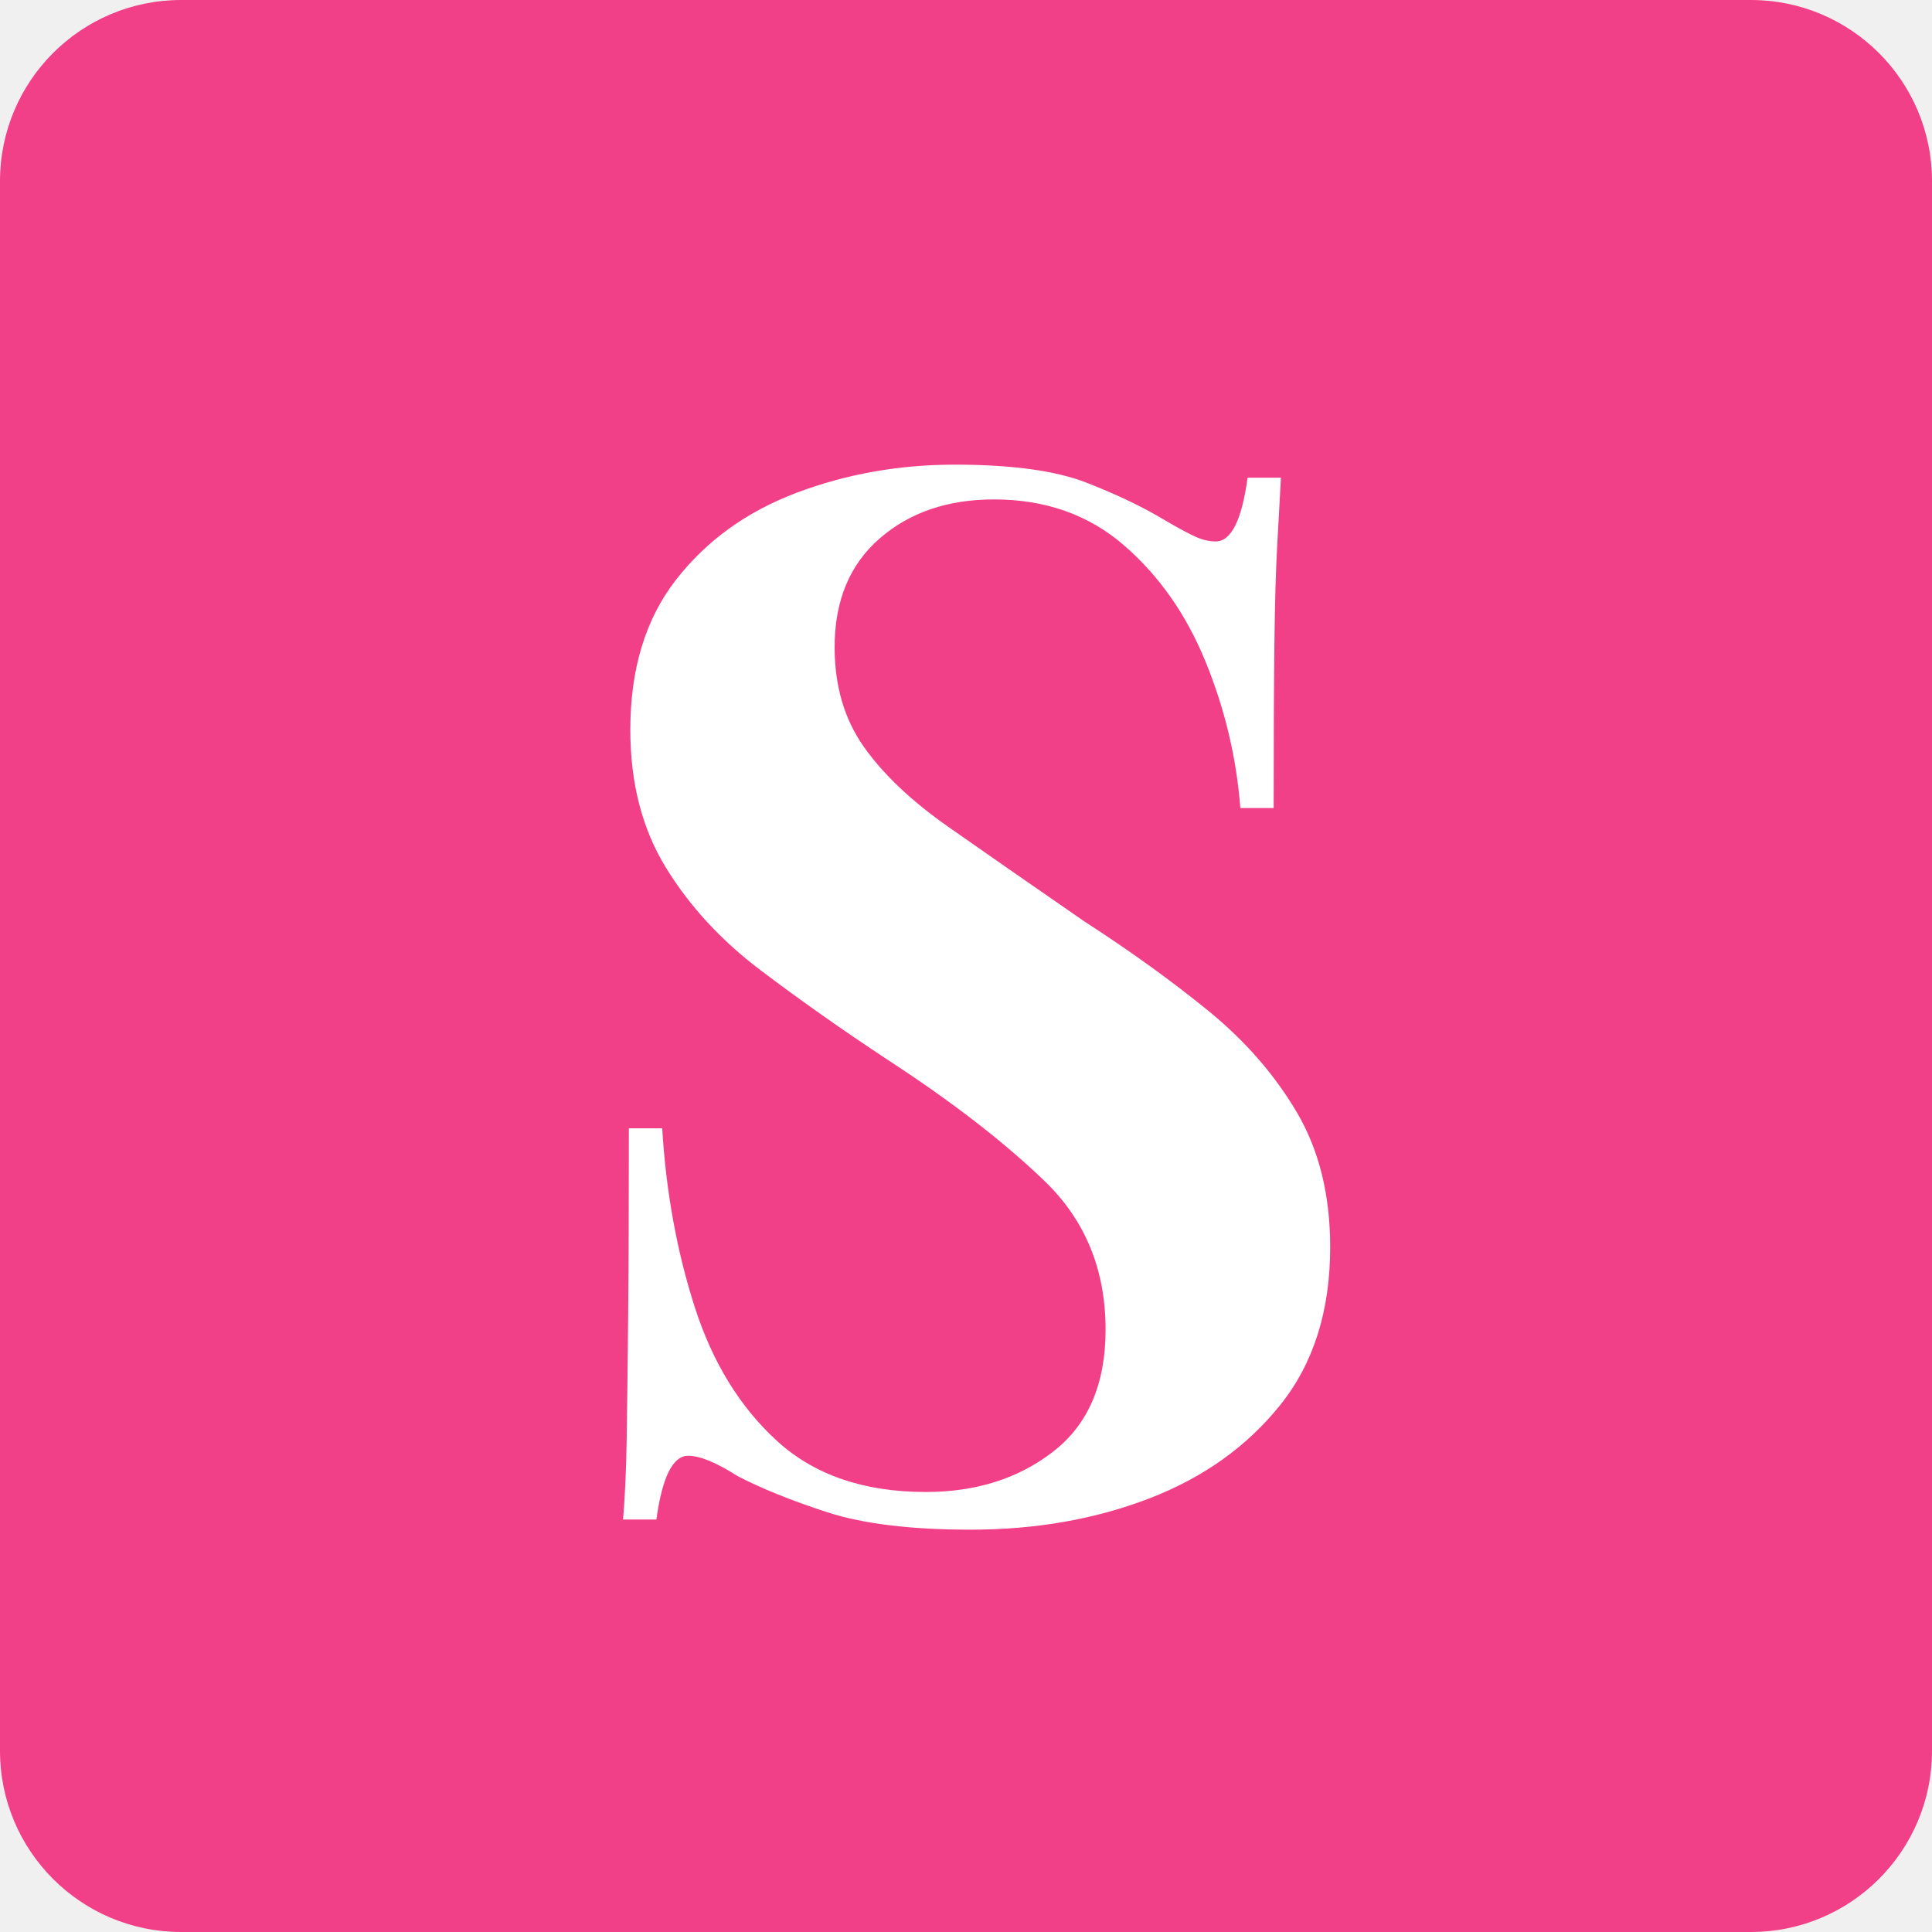
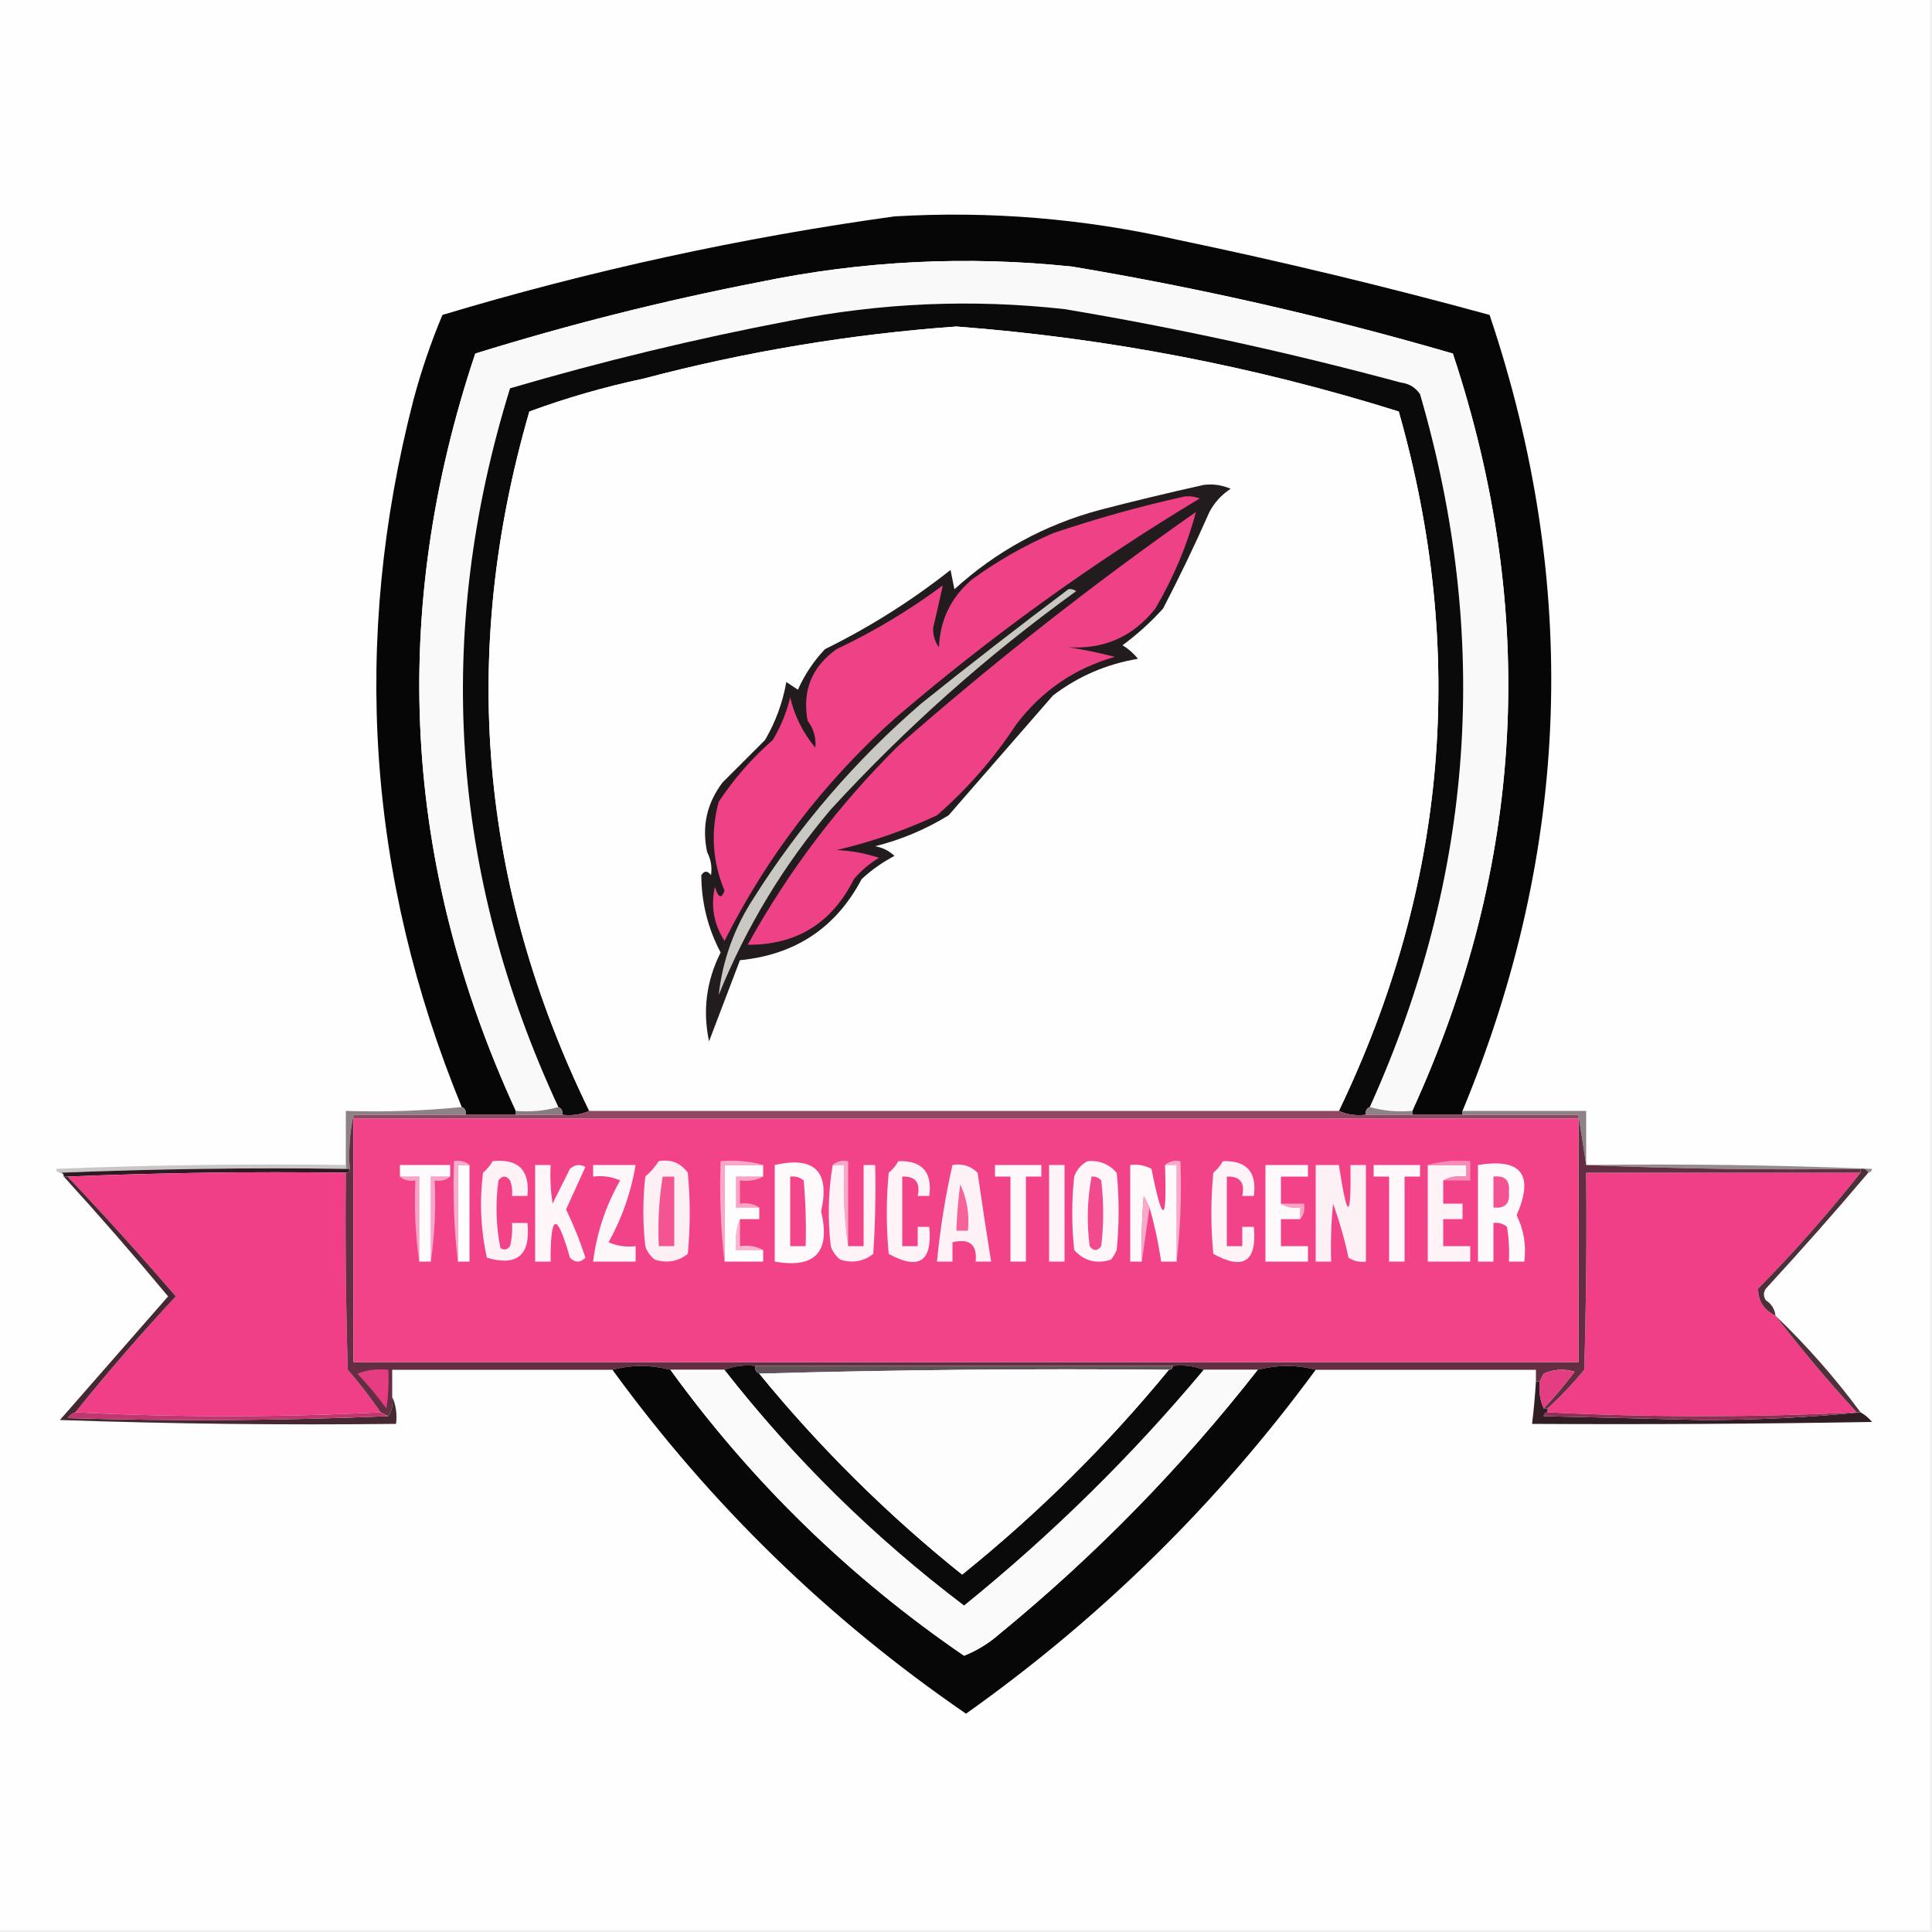
- <svg xmlns="http://www.w3.org/2000/svg" width="32px" height="32px" viewBox="0 0 32 32" version="1.1">
-   <g id="Page-1" stroke="none" stroke-width="1" fill="none" fill-rule="evenodd">
-     <g id="Group">
-       <rect id="Rectangle" fill="#f24088" x="0" y="0" width="32" height="32" rx="3" />
-       <path d="M16.08,25.336 C17.152,25.336 18.136,25.164 19.032,24.82 C19.928,24.476 20.652,23.96 21.204,23.272 C21.756,22.584 22.032,21.712 22.032,20.656 C22.032,19.792 21.848,19.048 21.48,18.424 C21.112,17.8 20.624,17.24 20.016,16.744 C19.408,16.248 18.72,15.752 17.952,15.256 C17.072,14.648 16.324,14.128 15.708,13.696 C15.092,13.264 14.624,12.82 14.304,12.364 C13.984,11.908 13.824,11.36 13.824,10.72 C13.824,9.952 14.072,9.352 14.568,8.92 C15.064,8.488 15.696,8.272 16.464,8.272 C17.312,8.272 18.028,8.524 18.612,9.028 C19.196,9.532 19.648,10.176 19.968,10.96 C20.288,11.744 20.48,12.552 20.544,13.384 L20.544,13.384 L21.096,13.384 C21.096,12.264 21.1,11.36 21.108,10.672 C21.116,9.984 21.132,9.428 21.156,9.004 L21.17,8.757 C21.188,8.437 21.203,8.155 21.216,7.912 L21.216,7.912 L20.664,7.912 C20.568,8.616 20.392,8.968 20.136,8.968 C20.024,8.968 19.908,8.94 19.788,8.884 C19.668,8.828 19.512,8.744 19.32,8.632 C18.952,8.408 18.512,8.196 18,7.996 C17.488,7.796 16.76,7.696 15.816,7.696 C14.888,7.696 14.012,7.852 13.188,8.164 C12.364,8.476 11.7,8.956 11.196,9.604 C10.692,10.252 10.44,11.08 10.44,12.088 C10.44,12.968 10.636,13.728 11.028,14.368 C11.42,15.008 11.944,15.576 12.6,16.072 C13.256,16.568 13.96,17.064 14.712,17.56 C15.768,18.248 16.632,18.916 17.304,19.564 C17.976,20.212 18.312,21.032 18.312,22.024 C18.312,22.92 18.024,23.592 17.448,24.04 C16.872,24.488 16.168,24.712 15.336,24.712 C14.312,24.712 13.492,24.432 12.876,23.872 C12.26,23.312 11.804,22.572 11.508,21.652 C11.212,20.732 11.032,19.744 10.968,18.688 L10.968,18.688 L10.416,18.688 C10.416,19.952 10.412,20.996 10.404,21.82 C10.396,22.644 10.388,23.312 10.38,23.824 C10.372,24.336 10.352,24.784 10.32,25.168 L10.32,25.168 L10.872,25.168 C10.968,24.464 11.144,24.112 11.4,24.112 C11.592,24.112 11.864,24.224 12.216,24.448 C12.616,24.656 13.112,24.856 13.704,25.048 C14.296,25.24 15.088,25.336 16.08,25.336 Z" id="S" fill="#FFFFFF" fill-rule="nonzero" />
-     </g>
-   </g>
+ <svg xmlns="http://www.w3.org/2000/svg" width="500" height="500" style="shape-rendering:geometricPrecision;text-rendering:geometricPrecision;image-rendering:optimizeQuality;fill-rule:evenodd;clip-rule:evenodd">
+   <path style="opacity:1" fill="#fefefe" d="M-.5-.5h500v500H-.5V-.5Z" />
+   <path style="opacity:1" fill="#060606" d="M378.5 287.5v1h-13v-1c29.15-63.804 32.65-129.138 10.5-196A859.216 859.216 0 0 0 277.5 69c-27.227-2.87-54.227-1.537-81 4A697.03 697.03 0 0 0 123 91.5c-22.341 66.852-18.841 132.185 10.5 196v1h-13c.172-.992-.162-1.658-1-2-24.451-59.602-28.618-120.602-12.5-183a170.753 170.753 0 0 1 7.5-22 778.165 778.165 0 0 1 117-25.5c24.631-1.448 48.965.552 73 6a1351.246 1351.246 0 0 1 81 19.5c23.405 69.58 21.071 138.247-7 206Z" />
+   <path style="opacity:1" fill="#f9f9f9" d="M365.5 287.5c-3.871.315-7.538-.018-11-1 27.064-59.864 31.398-121.364 13-184.5-1.182-1.735-2.849-2.735-5-3a908.297 908.297 0 0 0-87-19c-23.823-2.653-47.489-1.653-71 3a765.254 765.254 0 0 0-72.5 17.5c-19.699 63.609-15.532 125.609 12.5 186-3.462.982-7.129 1.315-11 1-29.341-63.815-32.841-129.148-10.5-196A697.03 697.03 0 0 1 196.5 73c26.773-5.537 53.773-6.87 81-4A859.216 859.216 0 0 1 376 91.5c22.15 66.862 18.65 132.196-10.5 196Z" />
+   <path style="opacity:1" fill="#0a0a0a" d="M354.5 286.5c-.838.342-1.172 1.008-1 2-2.559.302-4.893-.032-7-1 28.014-58.343 33.18-118.676 15.5-181-37.299-11.698-75.466-19.031-114.5-22a441.42 441.42 0 0 0-81 13.5 215.124 215.124 0 0 0-29.5 8.5c-18.097 62.356-12.931 122.69 15.5 181-2.107.968-4.441 1.302-7 1 .172-.992-.162-1.658-1-2-28.032-60.391-32.199-122.391-12.5-186A765.254 765.254 0 0 1 204.5 83c23.511-4.653 47.177-5.653 71-3a908.297 908.297 0 0 1 87 19c2.151.265 3.818 1.265 5 3 18.398 63.136 14.064 124.636-13 184.5Z" />
+   <path style="opacity:1" fill="#fefefe" d="M346.5 287.5h-194c-28.431-58.31-33.597-118.644-15.5-181a215.124 215.124 0 0 1 29.5-8.5 441.42 441.42 0 0 1 81-13.5c39.034 2.969 77.201 10.302 114.5 22 17.68 62.324 12.514 122.657-15.5 181Z" />
+   <path style="opacity:1" fill="#221c1e" d="M311.5 125.5a13.116 13.116 0 0 1 7 1 15.855 15.855 0 0 0-5.5 6 430.658 430.658 0 0 1-12 25 70.588 70.588 0 0 1-10.5 9.5 14.84 14.84 0 0 1 4 3.5c-8.148 1.365-15.482 4.532-22 9.5l-27 31a67.197 67.197 0 0 1-19 8c1.921.36 3.588 1.194 5 2.5a39.986 39.986 0 0 0-8.5 6c-6.637 12.583-17.137 19.583-31.5 21l-8 21c-1.694-7.996-.694-15.663 3-23-3.301-6.233-4.968-12.9-5-20 .774-1.211 1.607-1.211 2.5 0 .325-2.053-.009-4.053-1-6-1.406-6.641-.073-12.641 4-18l11-11a45.177 45.177 0 0 0 5.5-15l3 2a37.147 37.147 0 0 1 7-10.5 181.89 181.89 0 0 0 32.5-20.5l1 5c10.784-9.812 23.284-16.645 37.5-20.5a782.865 782.865 0 0 1 27-6.5Z" />
+   <path style="opacity:1" fill="#c9c8c3" d="M276.5 152.5a2.428 2.428 0 0 1 2 .5c-23.036 16.622-44.202 35.456-63.5 56.5-12.206 14.403-21.873 30.403-29 48 .986-8.95 3.986-17.283 9-25 11.94-18.948 26.44-35.781 43.5-50.5a1508.881 1508.881 0 0 1 38-29.5Z" />
+   <path style="opacity:1" fill="#ee4186" d="M309.5 132.5c-2.231 8.511-5.731 16.844-10.5 25-5.76 7.262-13.26 10.596-22.5 10 4.071.637 8.071 1.471 12 2.5-10.43 2.969-18.93 8.802-25.5 17.5a114.989 114.989 0 0 1-20.5 23.5 131.117 131.117 0 0 1-26 9 40.23 40.23 0 0 1 11 2 25.55 25.55 0 0 0-6.5 5.5c-5.711 11.431-14.878 17.098-27.5 17 10.504-19.011 23.504-36.177 39-51.5a896.868 896.868 0 0 1 77-60.5Z" />
+   <path style="opacity:1" fill="#ee4186" d="M306.5 128.5a8.43 8.43 0 0 1 4 .5 582.84 582.84 0 0 0-79 57c-18.316 16.469-32.983 35.636-44 57.5-2.756-4.272-3.589-8.939-2.5-14 .895 2.875 1.728 3.208 2.5 1-3.125-7.529-3.625-15.196-1.5-23a79.553 79.553 0 0 1 14-16 39.478 39.478 0 0 0 4.5-11c1.137 4.812 3.304 9.145 6.5 13 .257-2.517-.41-4.85-2-7-1.418-7.743 1.082-13.91 7.5-18.5a163.183 163.183 0 0 0 27.5-16.5 535.767 535.767 0 0 1-2.5 11c-.064 1.889.436 3.556 1.5 5 .287-7.075 3.121-12.908 8.5-17.5a108.477 108.477 0 0 1 21-12 324.546 324.546 0 0 1 34-9.5Z" />
+   <path style="opacity:1" fill="#8d8286" d="M119.5 286.5c.838.342 1.172 1.008 1 2h-29c-.986 4.47-1.32 9.137-1 14h-1v-15c10.18.327 20.181-.006 30-1Z" />
+   <path style="opacity:1" fill="#877d81" d="M144.5 286.5c.838.342 1.172 1.008 1 2h-12v-1c3.871.315 7.538-.018 11-1Z" />
+   <path style="opacity:1" fill="#8d8386" d="M354.5 286.5c3.462.982 7.129 1.315 11 1v1h-12c-.172-.992.162-1.658 1-2ZM378.5 288.5v-1h32v14l-2-13h-30Z" />
+   <path style="opacity:1" fill="#904761" d="M152.5 287.5h194c2.107.968 4.441 1.302 7 1h55v1h-317v-1h54c2.559.302 4.893-.032 7-1Z" />
+   <path style="opacity:1" fill="#cac6c7" d="M89.5 301.5v1c-24.839-.331-49.506.002-74 1-.543-.06-.876-.393-1-1 24.991-1 49.991-1.333 75-1Z" />
+   <path style="opacity:1" fill="#968c90" d="M410.5 301.5c24.676-.333 49.342 0 74 1-.124.607-.457.94-1 1-.342-.838-1.008-1.172-2-1-23.839.331-47.506-.002-71-1Z" />
+   <path style="opacity:1" fill="#2d1b21" d="M15.5 303.5a1369.278 1369.278 0 0 1 74-1h1c0 .667-.333 1-1 1-24.172-.331-48.172.002-72 1h-1c0-.667-.333-1-1-1Z" />
+   <path style="opacity:1" fill="#f13f87" d="M17.5 304.5a1296.165 1296.165 0 0 1 72-1c-.167 17.003 0 34.003.5 51a130.942 130.942 0 0 1 8.5 11 780.82 780.82 0 0 1-79 0 547.342 547.342 0 0 1 26-30 864.024 864.024 0 0 0-28-31ZM481.5 303.5a372.854 372.854 0 0 1-26.5 30c-.032 3.168 1.468 5.501 4.5 7a369.219 369.219 0 0 0 21 25 800.7 800.7 0 0 1-80 0v-1a93.637 93.637 0 0 0 9.5-10c.5-16.997.667-33.997.5-51h71Z" />
+   <path style="opacity:1" fill="#442932" d="M16.5 304.5h1a864.024 864.024 0 0 1 28 31 547.342 547.342 0 0 0-26 30c-.79.283-1.456.783-2 1.5 27.836.83 55.503.664 83-.5.951-1.419 1.284-3.085 1-5 .968 2.107 1.302 4.441 1 7-29.008.333-58.008 0-87-1l28-32a892.632 892.632 0 0 0-27-31Z" />
+   <path style="opacity:1" fill="#4b2f39" d="M481.5 302.5c.992-.172 1.658.162 2 1a937.012 937.012 0 0 1-26.5 30c-.667 1-.667 2 0 3 1.481.971 2.315 2.304 2.5 4-3.032-1.499-4.532-3.832-4.5-7a372.854 372.854 0 0 0 26.5-30v-1Z" />
+   <path style="opacity:1" fill="#4e303b" d="M459.5 340.5a194.97 194.97 0 0 1 22 25h-1a369.219 369.219 0 0 1-21-25Z" />
+   <path style="opacity:1" fill="#632e42" d="M91.5 288.5v64h317v-64l2 13c23.494.998 47.161 1.331 71 1v1h-71c.167 17.003 0 34.003-.5 51a93.637 93.637 0 0 1-9.5 10h-1a110.358 110.358 0 0 0 8-9.5c-2.727-.818-5.394-.652-8 .5-.363.683-.696 1.35-1 2h-1v-3h-57c-4.9-1.3-9.9-1.3-15 0h-14c-2.448-.973-5.115-1.306-8-1h-108c-2.885-.306-5.552.027-8 1h-14c-5.1-1.3-10.1-1.3-15 0h-57v7c.284 1.915-.049 3.581-1 5l-2-1a130.942 130.942 0 0 0-8.5-11c-.5-16.997-.667-33.997-.5-51 .667 0 1-.333 1-1-.32-4.863.014-9.53 1-14Z" />
+   <path style="opacity:1" fill="#f24389" d="M91.5 289.5h317v63h-317v-63Z" />
+   <path style="opacity:1" fill="#fab6d1" d="M191.5 315.5v7c2.235-.295 4.235.039 6 1h-7c-.306-2.885.027-5.552 1-8Z" />
+   <path style="opacity:1" fill="#f9a3c5" d="M331.5 311.5h6c.268 1.599-.066 2.932-1 4v-3c-1.915.284-3.581-.049-5-1Z" />
+   <path style="opacity:1" fill="#f9a4c6" d="M197.5 304.5c-1.765.961-3.765 1.295-6 1v6c1.915-.284 3.581.049 5 1h-6v-8h7Z" />
+   <path style="opacity:1" fill="#f8a6c8" d="M116.5 304.5c-1.068.934-2.401 1.268-4 1 .325 7.187-.009 14.187-1 21v-22h5Z" />
+   <path style="opacity:1" fill="#f8a4c6" d="M103.5 304.5h5v22c-.991-6.813-1.325-13.813-1-21-1.599.268-2.932-.066-4-1Z" />
+   <path style="opacity:1" fill="#fef9fb" d="M382.5 301.5c11.255-1.833 14.588 2.501 10 13 1.844 3.717 2.511 7.717 2 12h-4a40.914 40.914 0 0 0-.5-9c-1.011-.837-2.178-1.17-3.5-1v10h-4v-25Z" />
+   <path style="opacity:1" fill="#f35391" d="M386.5 304.5c2.988-.345 4.321.988 4 4 .321 3.012-1.012 4.345-4 4v-8Z" />
+   <path style="opacity:1" fill="#fef4f8" d="M369.5 301.5h10v3c-2.235-.295-4.235.039-6 1v6h5v4h-5v7h7v4h-11v-25Z" />
+   <path style="opacity:1" fill="#fef8fb" d="M355.5 301.5h12v3h-4v22h-4v-22h-4v-3Z" />
+   <path style="opacity:1" fill="#fef1f6" d="M340.5 301.5h6c2.21 14.444 3.21 14.444 3 0h4v25c-1.644.214-3.144-.12-4.5-1a109.048 109.048 0 0 0-4-14 112.97 112.97 0 0 0-.5 15h-4v-25Z" />
+   <path style="opacity:1" fill="#fef9fb" d="M331.5 311.5c1.419.951 3.085 1.284 5 1v3h-5v7h7v4h-11v-25h11v3h-7v7Z" />
+   <path style="opacity:1" fill="#fef3f7" d="M316.5 300.5c6.156-.175 8.823 2.825 8 9h-3c.744-3.45-.59-5.116-4-5v18h4v-5h3c.835 8.987-2.665 11.32-10.5 7-.667-7-.667-14 0-21a10.515 10.515 0 0 0 2.5-3Z" />
+   <path style="opacity:1" fill="#f9aaca" d="M301.5 301.5c1.068-.934 2.401-1.268 4-1 .326 8.849-.007 17.516-1 26v-25h-3Z" />
+   <path style="opacity:1" fill="#fefafc" d="M301.5 301.5h3v25h-4c-.69-4.757-1.69-9.424-3-14l-1.5-3a145.053 145.053 0 0 0-.5 17h-3v-25c1.967-.239 3.801.094 5.5 1 2.898 14.587 4.064 14.254 3.5-1Z" />
+   <path style="opacity:1" fill="#f9a8c9" d="m297.5 312.5-2 14c-.166-5.676.001-11.343.5-17l1.5 3Z" />
+   <path style="opacity:1" fill="#fef6f9" d="M281.5 300.5c3.005-.247 5.505.753 7.5 3a100.2 100.2 0 0 1 0 20 9.454 9.454 0 0 1-1.5 2.5c-3.774 1.183-6.941.349-9.5-2.5a90.455 90.455 0 0 1 0-19c.69-1.85 1.856-3.184 3.5-4Z" />
+   <path style="opacity:1" fill="#f24b8d" d="M282.5 304.5c.996-.086 1.829.248 2.5 1a72.464 72.464 0 0 1 0 17c-1 1.333-2 1.333-3 0-.788-6.082-.621-12.082.5-18Z" />
+   <path style="opacity:1" fill="#fef4f8" d="M271.5 301.5h4v25h-4v-25Z" />
+   <path style="opacity:1" fill="#fef8fb" d="M257.5 301.5h12v3h-4v22h-4v-22h-4v-3Z" />
+   <path style="opacity:1" fill="#fef2f7" d="M246.5 301.5c2.579-.417 4.746.25 6.5 2a1397.046 1397.046 0 0 0 3.5 23h-4c.438-4.408-1.562-6.075-6-5v5h-4a195.167 195.167 0 0 1 4-25Z" />
+   <path style="opacity:1" fill="#f5639a" d="M248.5 306.5c1.75 3.683 2.417 7.683 2 12h-3c.146-4.019.479-8.019 1-12Z" />
+   <path style="opacity:1" fill="#fef3f7" d="M232.5 300.5c6.156-.175 8.823 2.825 8 9h-3c.744-3.45-.59-5.116-4-5v18h4v-5h3c.835 8.987-2.665 11.32-10.5 7-.667-7-.667-14 0-21a10.515 10.515 0 0 0 2.5-3Z" />
+   <path style="opacity:1" fill="#f9a7c8" d="M215.5 301.5c1.068-.934 2.401-1.268 4-1v22c-.991-6.813-1.325-13.813-1-21h-3Z" />
+   <path style="opacity:1" fill="#fff3f7" d="M215.5 301.5h3c-.325 7.187.009 14.187 1 21h4v-21h3c.166 7.674 0 15.341-.5 23-2.497 1.978-5.331 2.478-8.5 1.5a6.978 6.978 0 0 1-2.5-3.5c-.821-7.179-.655-14.179.5-21Z" />
+   <path style="opacity:1" fill="#fef9fb" d="M200.5 301.5c10.329-2.337 14.329 1.663 12 12 2.502 10.496-1.498 14.829-12 13v-25Z" />
+   <path style="opacity:1" fill="#f2458a" d="M204.5 304.5c1.322-.17 2.489.163 3.5 1 .499 5.657.666 11.324.5 17h-4v-18Z" />
+   <path style="opacity:1" fill="#fefefe" d="M197.5 301.5v3h-7v8h6v3h-5c-.973 2.448-1.306 5.115-1 8h7v3h-10v-25h10Z" />
+   <path style="opacity:1" fill="#f9a8c9" d="M197.5 301.5h-10v25c-.993-8.484-1.326-17.151-1-26 3.871-.315 7.538.018 11 1Z" />
+   <path style="opacity:1" fill="#feeff5" d="M170.5 300.5c3.152-.541 5.652.459 7.5 3 .667 7 .667 14 0 21-2.497 1.978-5.331 2.478-8.5 1.5a6.978 6.978 0 0 1-2.5-3.5c-.667-6-.667-12 0-18a19.552 19.552 0 0 0 3.5-4Z" />
+   <path style="opacity:1" fill="#f35592" d="M171.5 304.5h3v18h-4a86.749 86.749 0 0 1 1-18Z" />
+   <path style="opacity:1" fill="#fef7fa" d="M153.5 301.5h11c-1.175 7.028-3.508 13.695-7 20a13.116 13.116 0 0 0 7 1v4h-11c.919-7.424 3.252-14.424 7-21a13.116 13.116 0 0 0-7-1v-3Z" />
+   <path style="opacity:1" fill="#fef6f9" d="M138.5 301.5h4c-.165 3.35.002 6.683.5 10l4.5-9c1.223-1.114 2.556-1.281 4-.5a6759.068 6759.068 0 0 0-5 11 95.447 95.447 0 0 1 5 12.5c-1.333 1.333-2.667 1.333-4 0-3.386-11.969-5.052-11.636-5 1h-4v-25Z" />
+   <path style="opacity:1" fill="#fef2f7" d="M127.5 300.5c6.667-.667 9.667 2.333 9 9h-4a8.43 8.43 0 0 0-.5-4c-1-1.333-2-1.333-3 0-.807 5.916-.641 11.75.5 17.5.949.617 1.782.451 2.5-.5.495-1.973.662-3.973.5-6h4c.867 8.308-2.633 11.308-10.5 9-1.594-7.226-1.928-14.56-1-22a10.515 10.515 0 0 0 2.5-3Z" />
+   <path style="opacity:1" fill="#fefffe" d="M121.5 301.5v25h-3v-25h3Z" />
+   <path style="opacity:1" fill="#f9adcc" d="M121.5 301.5h-3v25c-.993-8.484-1.326-17.151-1-26 1.599-.268 2.932.066 4 1Z" />
+   <path style="opacity:1" fill="#fefbfc" d="M116.5 304.5h-5v22h-3v-22h-5v-3h13v3Z" />
+   <path style="opacity:1" fill="#f78bb7" d="M369.5 301.5c3.462-.982 7.129-1.315 11-1v5h-7c1.765-.961 3.765-1.295 6-1v-3h-10Z" />
+   <path style="opacity:1" fill="#e63d82" d="M92.5 355.5c2.448-.973 5.115-1.306 8-1a50.464 50.464 0 0 1-.5 10 101.383 101.383 0 0 0-7.5-9Z" />
+   <path style="opacity:1" fill="#070707" d="M158.5 354.5c4.9-1.3 9.9-1.3 15 0 21.09 29.091 46.424 53.758 76 74a31.365 31.365 0 0 0 9-5.5c24.909-20.408 47.243-43.242 67-68.5 5.1-1.3 10.1-1.3 15 0-25.346 34.512-55.513 64.179-90.5 89-35.611-24.445-66.111-54.112-91.5-89Z" />
+   <path style="opacity:1" fill="#fafafa" d="M173.5 354.5h14c18.017 23.017 38.684 43.35 62 61 22.706-18.374 43.373-38.707 62-61h14c-19.757 25.258-42.091 48.092-67 68.5a31.365 31.365 0 0 1-9 5.5c-29.576-20.242-54.91-44.909-76-74Z" />
+   <path style="opacity:1" fill="#0a0a0a" d="M195.5 353.5c-.172.992.162 1.658 1 2a352.04 352.04 0 0 0 52.5 52 365.558 365.558 0 0 0 53.5-53c.667 0 1-.333 1-1 2.885-.306 5.552.027 8 1-18.627 22.293-39.294 42.626-62 61-23.316-17.65-43.983-37.983-62-61 2.448-.973 5.115-1.306 8-1Z" />
+   <path style="opacity:1" fill="#615258" d="M195.5 353.5h108c0 .667-.333 1-1 1-35.504-.332-70.837.002-106 1-.838-.342-1.172-1.008-1-2Z" />
+   <path style="opacity:1" fill="#fdfdfd" d="M302.5 354.5a365.558 365.558 0 0 1-53.5 53 352.04 352.04 0 0 1-52.5-52 2809.855 2809.855 0 0 1 106-1Z" />
+   <path style="opacity:1" fill="#e53d81" d="M399.5 364.5c-.968-2.107-1.302-4.441-1-7 .304-.65.637-1.317 1-2 2.606-1.152 5.273-1.318 8-.5a110.358 110.358 0 0 1-8 9.5Z" />
+   <path style="opacity:1" fill="#c1366e" d="M19.5 365.5a780.82 780.82 0 0 0 79 0l2 1a1150.869 1150.869 0 0 1-83 .5c.544-.717 1.21-1.217 2-1.5Z" />
+   <path style="opacity:1" fill="#311d24" d="M397.5 357.5h1c-.302 2.559.032 4.893 1 7h1v1c-.543.06-.876.393-1 1l41 1c14.017-.001 27.683-.667 41-2a10.515 10.515 0 0 1 3 2.5c-29.331.5-58.665.667-88 .5.442-3.654.776-7.321 1-11Z" />
+   <path style="opacity:1" fill="#902e55" d="M400.5 365.5a800.7 800.7 0 0 0 80 0h1c-13.317 1.333-26.983 1.999-41 2l-41-1c.124-.607.457-.94 1-1Z" />
</svg>
